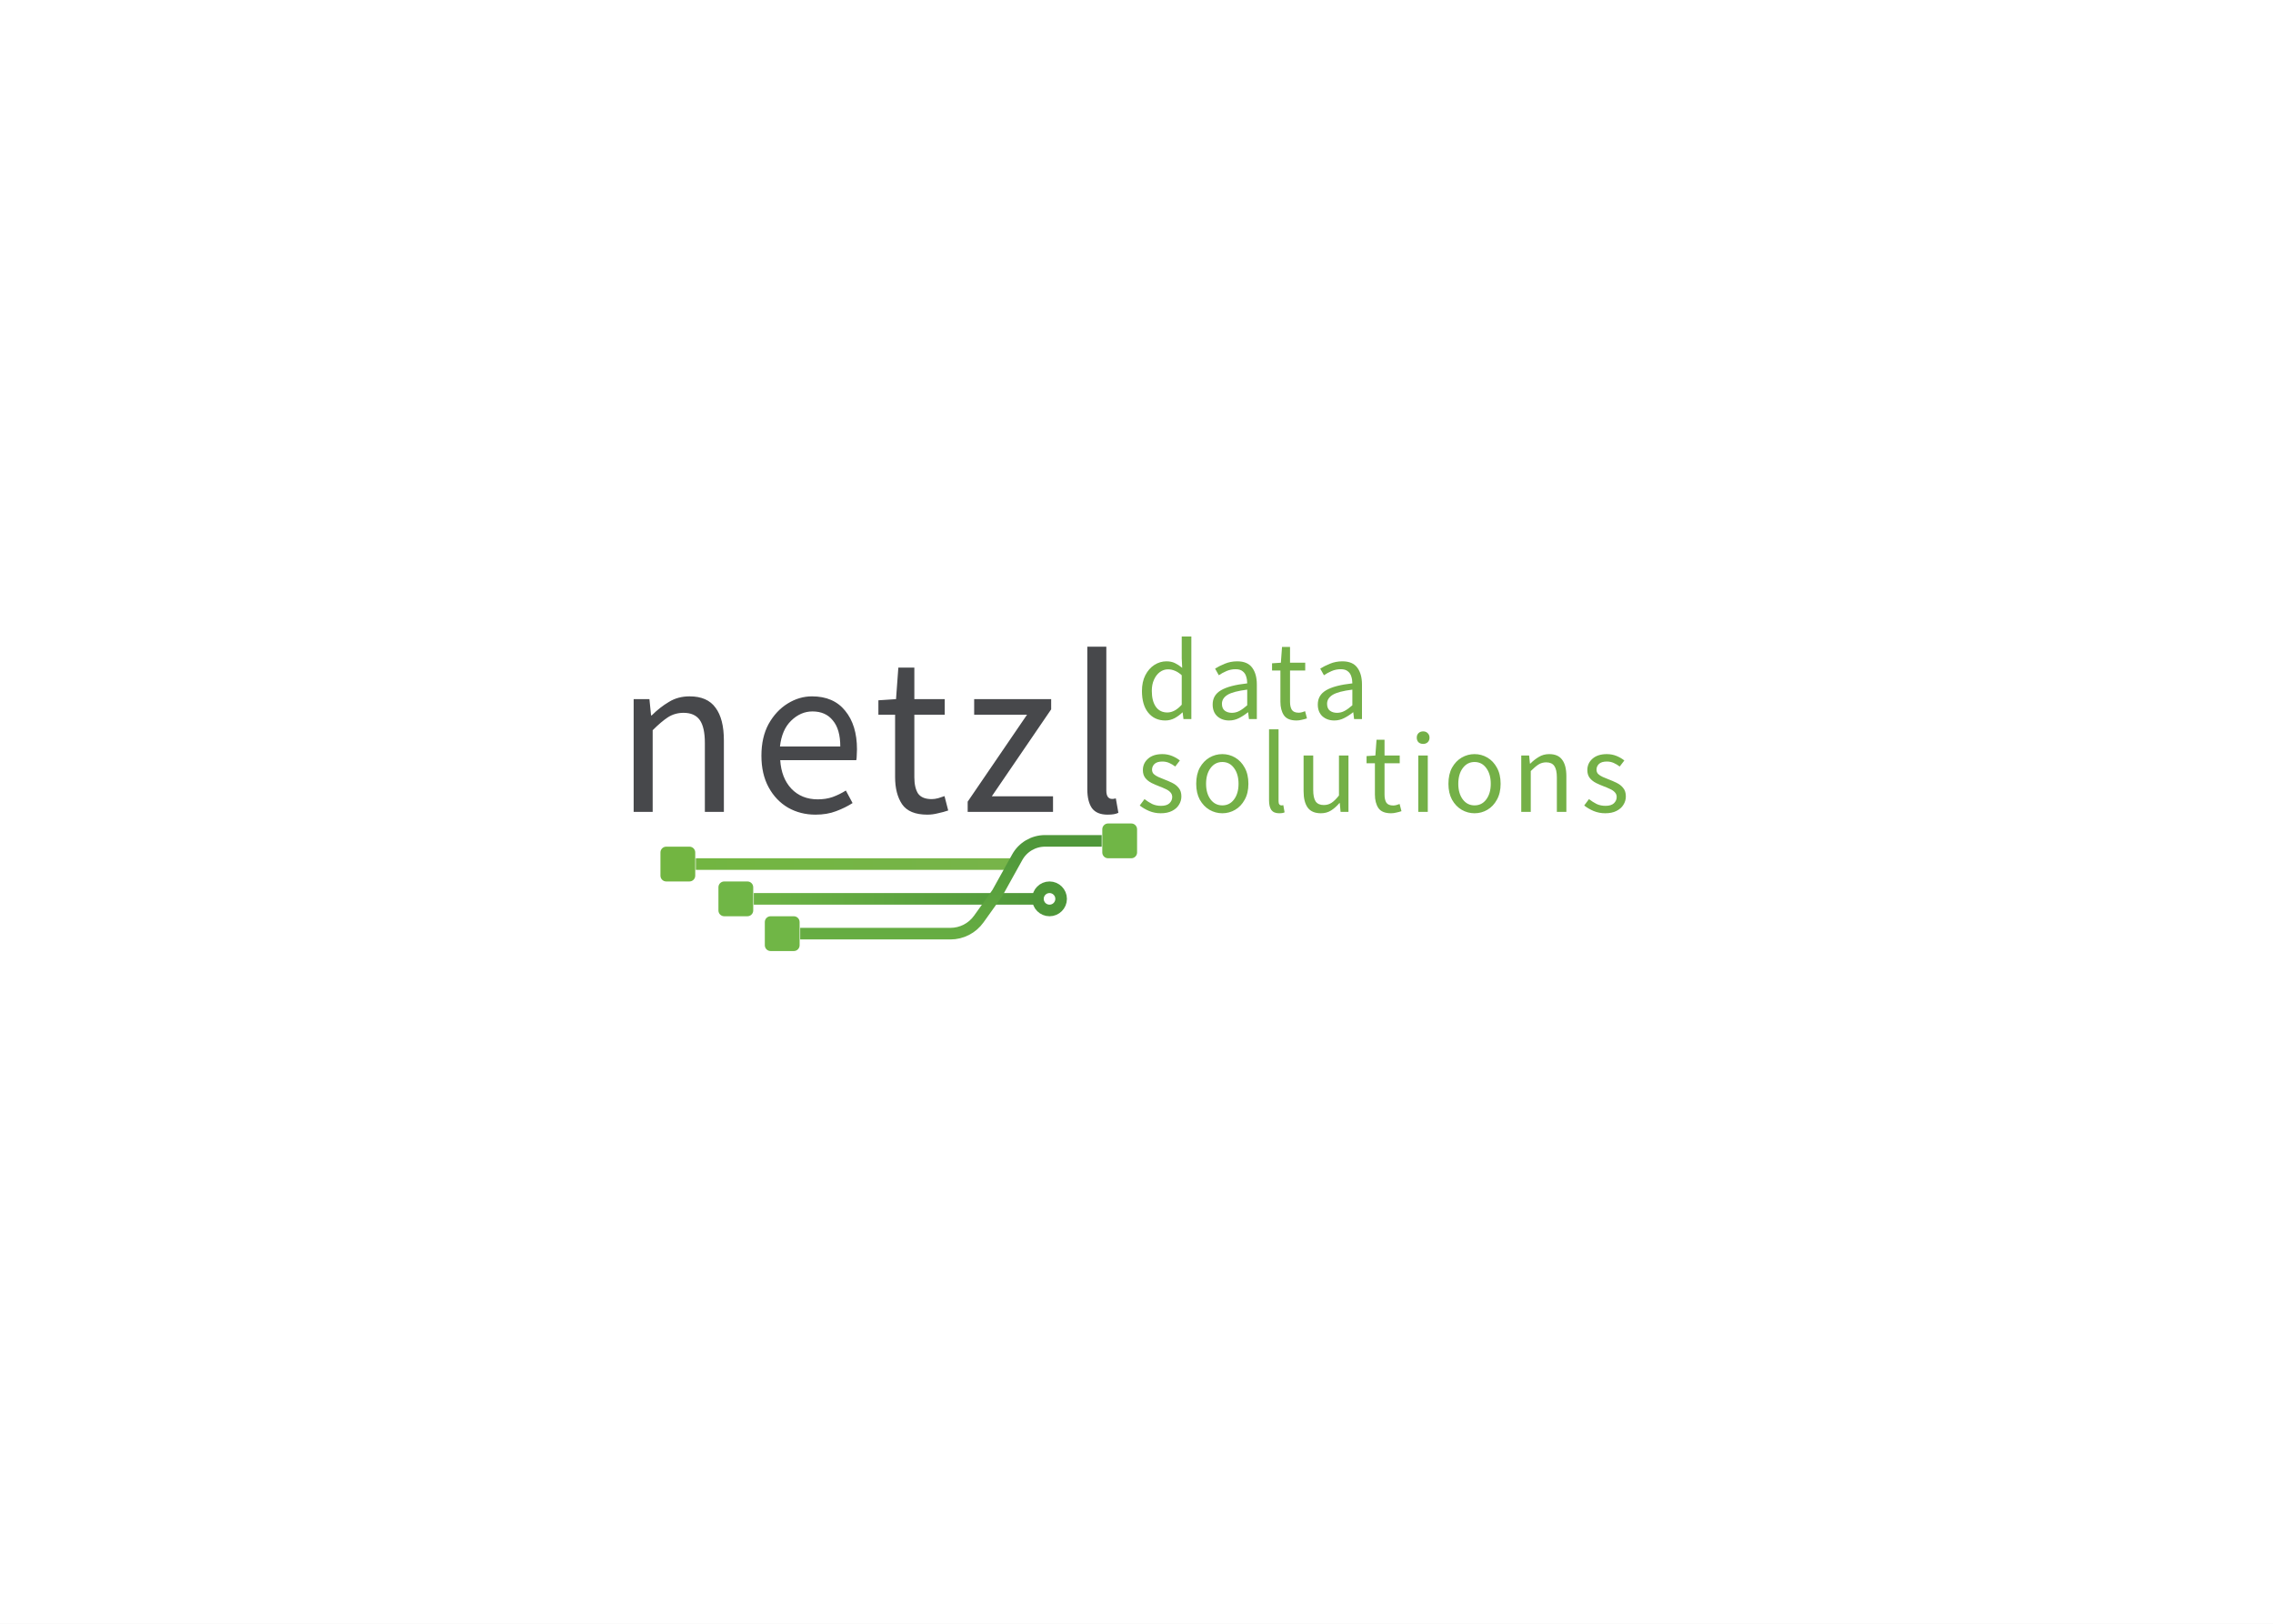
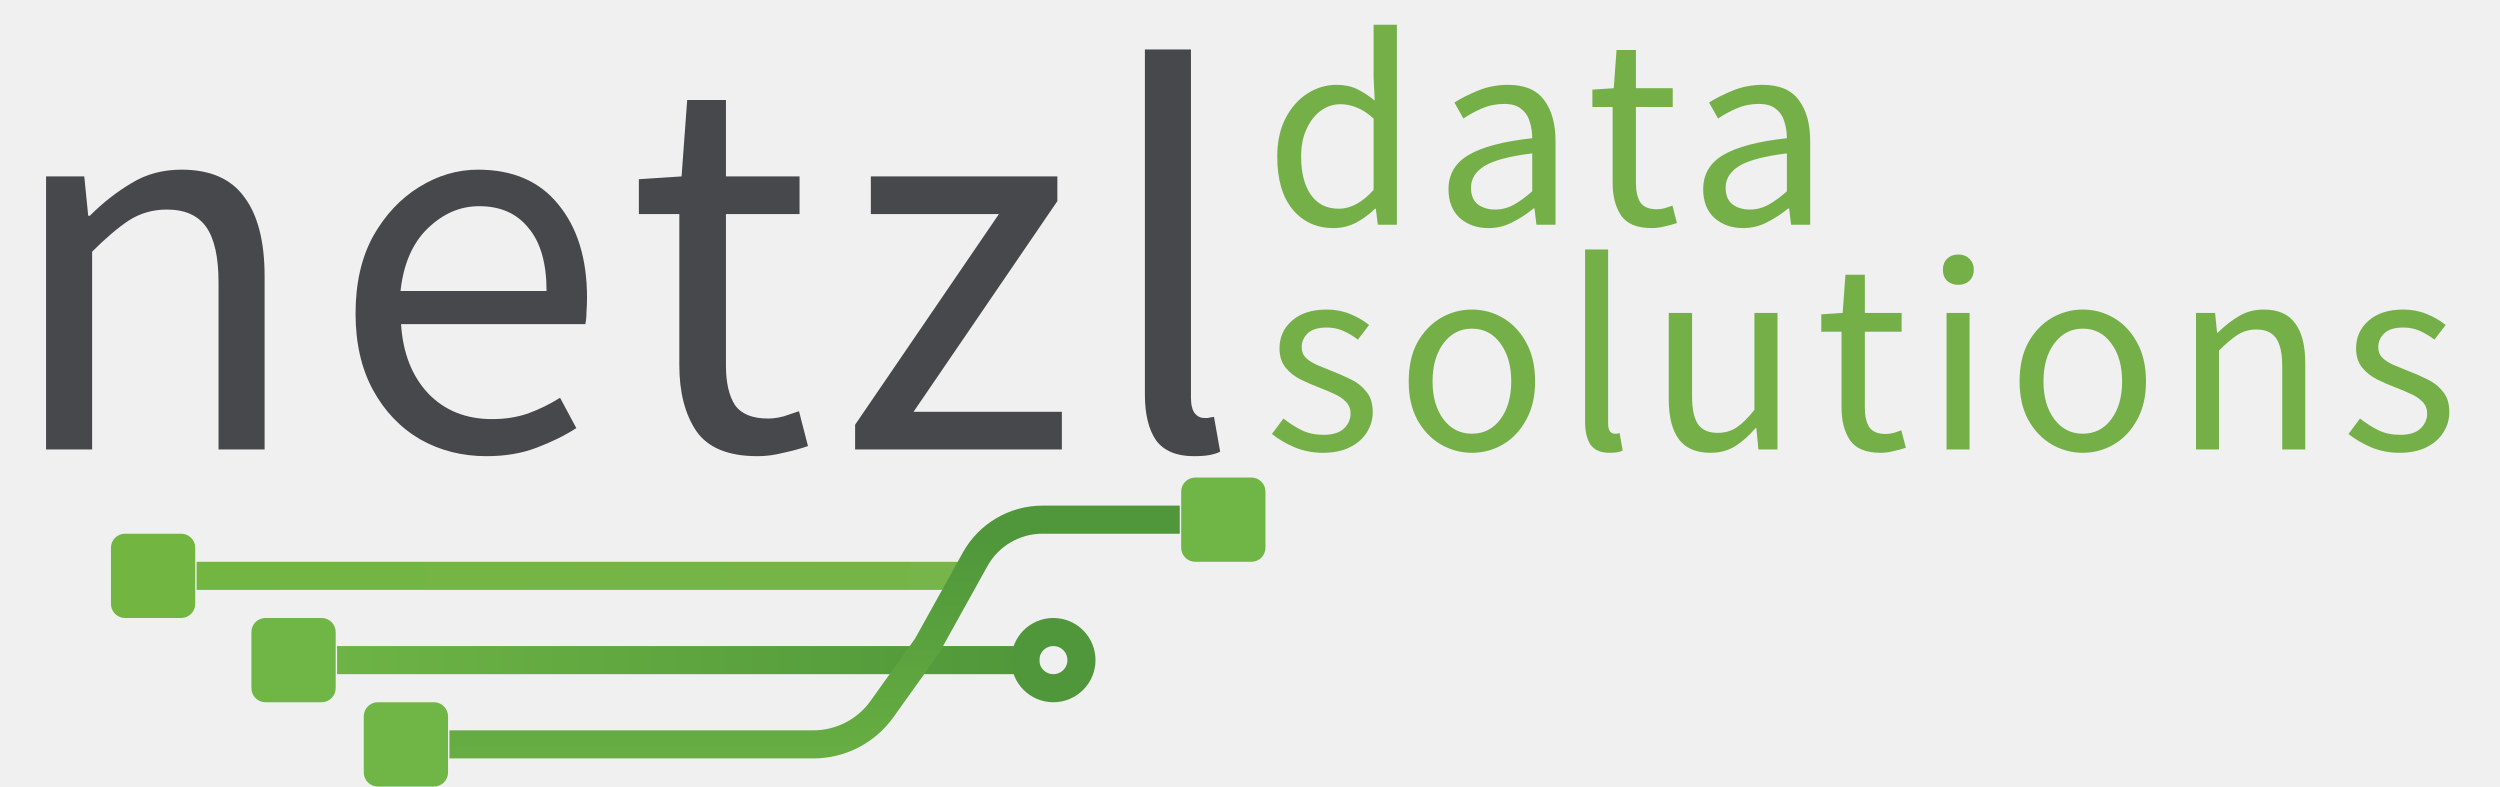
- <svg xmlns="http://www.w3.org/2000/svg" width="196" height="140" viewBox="0 0 196 140" fill="none">
-   <rect width="196" height="140" fill="white" />
-   <path d="M54.64 70V60.28H56L56.14 61.68H56.2C56.667 61.213 57.16 60.827 57.68 60.52C58.2 60.2 58.793 60.04 59.46 60.04C60.487 60.04 61.233 60.367 61.7 61.02C62.18 61.66 62.42 62.6 62.42 63.84V70H60.78V64.06C60.78 63.153 60.633 62.493 60.34 62.08C60.047 61.667 59.58 61.46 58.94 61.46C58.447 61.46 58 61.587 57.6 61.84C57.213 62.093 56.773 62.467 56.28 62.96V70H54.64ZM70.317 70.24C69.451 70.24 68.664 70.04 67.957 69.64C67.251 69.227 66.691 68.64 66.278 67.88C65.864 67.12 65.657 66.213 65.657 65.16C65.657 64.093 65.864 63.18 66.278 62.42C66.704 61.66 67.251 61.073 67.918 60.66C68.584 60.247 69.284 60.04 70.017 60.04C71.257 60.04 72.211 60.453 72.877 61.28C73.558 62.107 73.897 63.213 73.897 64.6C73.897 64.773 73.891 64.947 73.877 65.12C73.877 65.28 73.864 65.42 73.838 65.54H67.278C67.344 66.567 67.664 67.387 68.237 68C68.824 68.613 69.584 68.92 70.517 68.92C70.984 68.92 71.411 68.853 71.797 68.72C72.198 68.573 72.578 68.387 72.938 68.16L73.517 69.24C73.104 69.507 72.631 69.74 72.097 69.94C71.578 70.14 70.984 70.24 70.317 70.24ZM67.257 64.36H72.457C72.457 63.373 72.244 62.627 71.817 62.12C71.404 61.6 70.817 61.34 70.058 61.34C69.377 61.34 68.764 61.607 68.218 62.14C67.684 62.66 67.364 63.4 67.257 64.36ZM79.964 70.24C78.924 70.24 78.197 69.94 77.784 69.34C77.384 68.74 77.184 67.96 77.184 67V61.62H75.744V60.38L77.264 60.28L77.464 57.56H78.844V60.28H81.464V61.62H78.844V67.02C78.844 67.62 78.951 68.087 79.164 68.42C79.391 68.74 79.784 68.9 80.344 68.9C80.517 68.9 80.704 68.873 80.904 68.82C81.104 68.753 81.284 68.693 81.444 68.64L81.764 69.88C81.497 69.973 81.204 70.053 80.884 70.12C80.577 70.2 80.271 70.24 79.964 70.24ZM83.442 70V69.12L88.562 61.62H84.002V60.28H90.642V61.16L85.522 68.66H90.802V70H83.442ZM95.498 70.24C94.885 70.24 94.438 70.053 94.158 69.68C93.891 69.293 93.758 68.747 93.758 68.04V55.76H95.398V68.16C95.398 68.413 95.445 68.6 95.538 68.72C95.631 68.827 95.738 68.88 95.858 68.88C95.911 68.88 95.958 68.88 95.998 68.88C96.051 68.867 96.125 68.853 96.218 68.84L96.438 70.08C96.331 70.133 96.205 70.173 96.058 70.2C95.911 70.227 95.725 70.24 95.498 70.24Z" fill="#47484B" />
-   <path d="M100.48 62.12C99.873 62.12 99.387 61.9 99.02 61.46C98.653 61.013 98.47 60.387 98.47 59.58C98.47 59.053 98.567 58.6 98.76 58.22C98.96 57.833 99.22 57.537 99.54 57.33C99.867 57.123 100.213 57.02 100.58 57.02C100.86 57.02 101.103 57.07 101.31 57.17C101.517 57.27 101.727 57.407 101.94 57.58L101.9 56.75V54.88H102.73V62H102.05L101.98 61.43H101.95C101.763 61.617 101.543 61.78 101.29 61.92C101.037 62.053 100.767 62.12 100.48 62.12ZM100.66 61.43C101.087 61.43 101.5 61.207 101.9 60.76V58.22C101.693 58.033 101.493 57.903 101.3 57.83C101.113 57.75 100.92 57.71 100.72 57.71C100.46 57.71 100.223 57.79 100.01 57.95C99.803 58.103 99.637 58.32 99.51 58.6C99.383 58.873 99.32 59.197 99.32 59.57C99.32 60.15 99.437 60.607 99.67 60.94C99.903 61.267 100.233 61.43 100.66 61.43ZM105.987 62.12C105.58 62.12 105.24 62 104.967 61.76C104.7 61.513 104.567 61.173 104.567 60.74C104.567 60.207 104.804 59.8 105.277 59.52C105.757 59.233 106.514 59.033 107.547 58.92C107.547 58.713 107.517 58.517 107.457 58.33C107.404 58.143 107.304 57.993 107.157 57.88C107.017 57.76 106.814 57.7 106.547 57.7C106.267 57.7 106.004 57.753 105.757 57.86C105.51 57.967 105.29 58.087 105.097 58.22L104.777 57.65C105.004 57.503 105.28 57.363 105.607 57.23C105.94 57.09 106.3 57.02 106.687 57.02C107.28 57.02 107.71 57.203 107.977 57.57C108.244 57.93 108.377 58.413 108.377 59.02V62H107.697L107.627 61.42H107.597C107.37 61.607 107.12 61.77 106.847 61.91C106.58 62.05 106.294 62.12 105.987 62.12ZM106.227 61.46C106.46 61.46 106.68 61.403 106.887 61.29C107.094 61.177 107.314 61.017 107.547 60.81V59.46C106.74 59.56 106.174 59.71 105.847 59.91C105.527 60.11 105.367 60.367 105.367 60.68C105.367 60.953 105.45 61.153 105.617 61.28C105.784 61.4 105.987 61.46 106.227 61.46ZM111.799 62.12C111.279 62.12 110.916 61.97 110.709 61.67C110.509 61.37 110.409 60.98 110.409 60.5V57.81H109.689V57.19L110.449 57.14L110.549 55.78H111.239V57.14H112.549V57.81H111.239V60.51C111.239 60.81 111.293 61.043 111.399 61.21C111.513 61.37 111.709 61.45 111.989 61.45C112.076 61.45 112.169 61.437 112.269 61.41C112.369 61.377 112.459 61.347 112.539 61.32L112.699 61.94C112.566 61.987 112.419 62.027 112.259 62.06C112.106 62.1 111.953 62.12 111.799 62.12ZM115.053 62.12C114.647 62.12 114.307 62 114.033 61.76C113.767 61.513 113.633 61.173 113.633 60.74C113.633 60.207 113.87 59.8 114.343 59.52C114.823 59.233 115.58 59.033 116.613 58.92C116.613 58.713 116.583 58.517 116.523 58.33C116.47 58.143 116.37 57.993 116.223 57.88C116.083 57.76 115.88 57.7 115.613 57.7C115.333 57.7 115.07 57.753 114.823 57.86C114.577 57.967 114.357 58.087 114.163 58.22L113.843 57.65C114.07 57.503 114.347 57.363 114.673 57.23C115.007 57.09 115.367 57.02 115.753 57.02C116.347 57.02 116.777 57.203 117.043 57.57C117.31 57.93 117.443 58.413 117.443 59.02V62H116.763L116.693 61.42H116.663C116.437 61.607 116.187 61.77 115.913 61.91C115.647 62.05 115.36 62.12 115.053 62.12ZM115.293 61.46C115.527 61.46 115.747 61.403 115.953 61.29C116.16 61.177 116.38 61.017 116.613 60.81V59.46C115.807 59.56 115.24 59.71 114.913 59.91C114.593 60.11 114.433 60.367 114.433 60.68C114.433 60.953 114.517 61.153 114.683 61.28C114.85 61.4 115.053 61.46 115.293 61.46ZM100.09 70.12C99.743 70.12 99.413 70.057 99.1 69.93C98.787 69.797 98.513 69.637 98.28 69.45L98.69 68.9C98.903 69.067 99.123 69.207 99.35 69.32C99.577 69.427 99.833 69.48 100.12 69.48C100.44 69.48 100.68 69.407 100.84 69.26C101 69.107 101.08 68.927 101.08 68.72C101.08 68.553 101.023 68.413 100.91 68.3C100.803 68.187 100.663 68.093 100.49 68.02C100.323 67.94 100.15 67.867 99.97 67.8C99.743 67.713 99.52 67.617 99.3 67.51C99.08 67.397 98.9 67.253 98.76 67.08C98.62 66.9 98.55 66.673 98.55 66.4C98.55 66.007 98.697 65.68 98.99 65.42C99.29 65.153 99.703 65.02 100.23 65.02C100.53 65.02 100.81 65.073 101.07 65.18C101.33 65.287 101.553 65.417 101.74 65.57L101.34 66.09C101.173 65.963 101 65.86 100.82 65.78C100.64 65.7 100.443 65.66 100.23 65.66C99.923 65.66 99.697 65.73 99.55 65.87C99.41 66.01 99.34 66.173 99.34 66.36C99.34 66.513 99.39 66.64 99.49 66.74C99.59 66.833 99.72 66.917 99.88 66.99C100.04 67.057 100.21 67.127 100.39 67.2C100.623 67.287 100.853 67.387 101.08 67.5C101.307 67.607 101.493 67.753 101.64 67.94C101.793 68.12 101.87 68.363 101.87 68.67C101.87 68.93 101.8 69.17 101.66 69.39C101.527 69.61 101.327 69.787 101.06 69.92C100.8 70.053 100.477 70.12 100.09 70.12ZM105.399 70.12C105.006 70.12 104.636 70.02 104.289 69.82C103.949 69.62 103.673 69.33 103.459 68.95C103.253 68.57 103.149 68.113 103.149 67.58C103.149 67.033 103.253 66.57 103.459 66.19C103.673 65.81 103.949 65.52 104.289 65.32C104.636 65.12 105.006 65.02 105.399 65.02C105.799 65.02 106.169 65.12 106.509 65.32C106.849 65.52 107.123 65.81 107.329 66.19C107.543 66.57 107.649 67.033 107.649 67.58C107.649 68.113 107.543 68.57 107.329 68.95C107.123 69.33 106.849 69.62 106.509 69.82C106.169 70.02 105.799 70.12 105.399 70.12ZM105.399 69.44C105.819 69.44 106.156 69.27 106.409 68.93C106.669 68.583 106.799 68.133 106.799 67.58C106.799 67.02 106.669 66.567 106.409 66.22C106.156 65.873 105.819 65.7 105.399 65.7C104.986 65.7 104.649 65.873 104.389 66.22C104.129 66.567 103.999 67.02 103.999 67.58C103.999 68.133 104.129 68.583 104.389 68.93C104.649 69.27 104.986 69.44 105.399 69.44ZM110.299 70.12C109.993 70.12 109.769 70.027 109.629 69.84C109.496 69.647 109.429 69.373 109.429 69.02V62.88H110.249V69.08C110.249 69.207 110.273 69.3 110.319 69.36C110.366 69.413 110.419 69.44 110.479 69.44C110.506 69.44 110.529 69.44 110.549 69.44C110.576 69.433 110.613 69.427 110.659 69.42L110.769 70.04C110.716 70.067 110.653 70.087 110.579 70.1C110.506 70.113 110.413 70.12 110.299 70.12ZM113.898 70.12C113.385 70.12 113.008 69.96 112.768 69.64C112.528 69.313 112.408 68.84 112.408 68.22V65.14H113.238V68.11C113.238 68.563 113.308 68.893 113.448 69.1C113.595 69.307 113.828 69.41 114.148 69.41C114.402 69.41 114.625 69.347 114.818 69.22C115.018 69.087 115.232 68.877 115.458 68.59V65.14H116.278V70H115.598L115.528 69.24H115.498C115.272 69.507 115.032 69.72 114.778 69.88C114.525 70.04 114.232 70.12 113.898 70.12ZM119.948 70.12C119.428 70.12 119.064 69.97 118.858 69.67C118.658 69.37 118.558 68.98 118.558 68.5V65.81H117.838V65.19L118.598 65.14L118.698 63.78H119.388V65.14H120.698V65.81H119.388V68.51C119.388 68.81 119.441 69.043 119.548 69.21C119.661 69.37 119.858 69.45 120.138 69.45C120.224 69.45 120.318 69.437 120.418 69.41C120.518 69.377 120.608 69.347 120.688 69.32L120.848 69.94C120.714 69.987 120.568 70.027 120.408 70.06C120.254 70.1 120.101 70.12 119.948 70.12ZM122.297 70V65.14H123.117V70H122.297ZM122.717 64.14C122.557 64.14 122.423 64.093 122.317 64C122.217 63.9 122.167 63.767 122.167 63.6C122.167 63.44 122.217 63.31 122.317 63.21C122.423 63.11 122.557 63.06 122.717 63.06C122.877 63.06 123.007 63.11 123.107 63.21C123.213 63.31 123.267 63.44 123.267 63.6C123.267 63.767 123.213 63.9 123.107 64C123.007 64.093 122.877 64.14 122.717 64.14ZM127.148 70.12C126.754 70.12 126.384 70.02 126.038 69.82C125.698 69.62 125.421 69.33 125.208 68.95C125.001 68.57 124.898 68.113 124.898 67.58C124.898 67.033 125.001 66.57 125.208 66.19C125.421 65.81 125.698 65.52 126.038 65.32C126.384 65.12 126.754 65.02 127.148 65.02C127.548 65.02 127.918 65.12 128.258 65.32C128.598 65.52 128.871 65.81 129.078 66.19C129.291 66.57 129.398 67.033 129.398 67.58C129.398 68.113 129.291 68.57 129.078 68.95C128.871 69.33 128.598 69.62 128.258 69.82C127.918 70.02 127.548 70.12 127.148 70.12ZM127.148 69.44C127.568 69.44 127.904 69.27 128.158 68.93C128.418 68.583 128.548 68.133 128.548 67.58C128.548 67.02 128.418 66.567 128.158 66.22C127.904 65.873 127.568 65.7 127.148 65.7C126.734 65.7 126.398 65.873 126.138 66.22C125.878 66.567 125.748 67.02 125.748 67.58C125.748 68.133 125.878 68.583 126.138 68.93C126.398 69.27 126.734 69.44 127.148 69.44ZM131.177 70V65.14H131.857L131.927 65.84H131.957C132.191 65.607 132.437 65.413 132.697 65.26C132.957 65.1 133.254 65.02 133.587 65.02C134.101 65.02 134.474 65.183 134.707 65.51C134.947 65.83 135.067 66.3 135.067 66.92V70H134.247V67.03C134.247 66.577 134.174 66.247 134.027 66.04C133.881 65.833 133.647 65.73 133.327 65.73C133.081 65.73 132.857 65.793 132.657 65.92C132.464 66.047 132.244 66.233 131.997 66.48V70H131.177ZM138.416 70.12C138.07 70.12 137.74 70.057 137.426 69.93C137.113 69.797 136.84 69.637 136.606 69.45L137.016 68.9C137.23 69.067 137.45 69.207 137.676 69.32C137.903 69.427 138.16 69.48 138.446 69.48C138.766 69.48 139.006 69.407 139.166 69.26C139.326 69.107 139.406 68.927 139.406 68.72C139.406 68.553 139.35 68.413 139.236 68.3C139.13 68.187 138.99 68.093 138.816 68.02C138.65 67.94 138.476 67.867 138.296 67.8C138.07 67.713 137.846 67.617 137.626 67.51C137.406 67.397 137.226 67.253 137.086 67.08C136.946 66.9 136.876 66.673 136.876 66.4C136.876 66.007 137.023 65.68 137.316 65.42C137.616 65.153 138.03 65.02 138.556 65.02C138.856 65.02 139.136 65.073 139.396 65.18C139.656 65.287 139.88 65.417 140.066 65.57L139.666 66.09C139.5 65.963 139.326 65.86 139.146 65.78C138.966 65.7 138.77 65.66 138.556 65.66C138.25 65.66 138.023 65.73 137.876 65.87C137.736 66.01 137.666 66.173 137.666 66.36C137.666 66.513 137.716 66.64 137.816 66.74C137.916 66.833 138.046 66.917 138.206 66.99C138.366 67.057 138.536 67.127 138.716 67.2C138.95 67.287 139.18 67.387 139.406 67.5C139.633 67.607 139.82 67.753 139.966 67.94C140.12 68.12 140.196 68.363 140.196 68.67C140.196 68.93 140.126 69.17 139.986 69.39C139.853 69.61 139.653 69.787 139.386 69.92C139.126 70.053 138.803 70.12 138.416 70.12Z" fill="#74B047" />
-   <line x1="60" y1="74.5" x2="87.1" y2="74.5" stroke="url(#paint0_linear_15_32)" />
-   <path d="M65 77.5L90 77.5" stroke="url(#paint1_linear_15_32)" />
-   <rect x="61.95" y="76" width="3" height="3" rx="0.5" fill="#70B646" />
-   <path d="M90.5 76.5C91.052 76.5 91.5 76.948 91.5 77.5C91.5 78.052 91.052 78.5 90.5 78.5C89.948 78.5 89.5 78.052 89.5 77.5C89.5 76.948 89.948 76.5 90.5 76.5Z" stroke="#4F973A" />
-   <path d="M69 80.5H72.351H81.956C82.925 80.5 83.834 80.032 84.397 79.244L86 77L87.717 73.909C88.2 73.039 89.117 72.5 90.112 72.5H95" stroke="url(#paint2_linear_15_32)" />
-   <path d="M65.95 79.5C65.95 79.224 66.174 79 66.45 79H68.45C68.726 79 68.95 79.224 68.95 79.5V81.5C68.95 81.776 68.726 82 68.45 82H66.45C66.174 82 65.95 81.776 65.95 81.5V79.5Z" fill="#70B646" />
-   <path d="M95.05 71.5C95.05 71.224 95.274 71 95.55 71H97.55C97.826 71 98.05 71.224 98.05 71.5V73.5C98.05 73.776 97.826 74 97.55 74H95.55C95.274 74 95.05 73.776 95.05 73.5V71.5Z" fill="#70B646" />
-   <rect x="56.95" y="73" width="3" height="3" rx="0.5" fill="#72B541" />
+ <svg xmlns="http://www.w3.org/2000/svg" width="89" height="28" viewBox="0 0 89 28" fill="none">
+   <path d="M1.64 16V6.28H3L3.14 7.68H3.2C3.667 7.213 4.16 6.827 4.68 6.52C5.2 6.2 5.793 6.04 6.46 6.04C7.487 6.04 8.233 6.367 8.7 7.02C9.18 7.66 9.42 8.6 9.42 9.84V16H7.78V10.06C7.78 9.153 7.633 8.493 7.34 8.08C7.047 7.667 6.58 7.46 5.94 7.46C5.447 7.46 5 7.587 4.6 7.84C4.213 8.093 3.773 8.467 3.28 8.96V16H1.64ZM17.317 16.24C16.451 16.24 15.664 16.04 14.957 15.64C14.251 15.227 13.691 14.64 13.277 13.88C12.864 13.12 12.658 12.213 12.658 11.16C12.658 10.093 12.864 9.18 13.277 8.42C13.704 7.66 14.251 7.073 14.918 6.66C15.584 6.247 16.284 6.04 17.017 6.04C18.258 6.04 19.211 6.453 19.878 7.28C20.558 8.107 20.898 9.213 20.898 10.6C20.898 10.773 20.891 10.947 20.878 11.12C20.878 11.28 20.864 11.42 20.837 11.54H14.277C14.344 12.567 14.664 13.387 15.238 14C15.824 14.613 16.584 14.92 17.517 14.92C17.984 14.92 18.411 14.853 18.797 14.72C19.198 14.573 19.578 14.387 19.938 14.16L20.517 15.24C20.104 15.507 19.631 15.74 19.098 15.94C18.578 16.14 17.984 16.24 17.317 16.24ZM14.258 10.36H19.457C19.457 9.373 19.244 8.627 18.817 8.12C18.404 7.6 17.817 7.34 17.058 7.34C16.378 7.34 15.764 7.607 15.217 8.14C14.684 8.66 14.364 9.4 14.258 10.36ZM26.964 16.24C25.924 16.24 25.197 15.94 24.784 15.34C24.384 14.74 24.184 13.96 24.184 13V7.62H22.744V6.38L24.264 6.28L24.464 3.56H25.844V6.28H28.464V7.62H25.844V13.02C25.844 13.62 25.951 14.087 26.164 14.42C26.391 14.74 26.784 14.9 27.344 14.9C27.517 14.9 27.704 14.873 27.904 14.82C28.104 14.753 28.284 14.693 28.444 14.64L28.764 15.88C28.497 15.973 28.204 16.053 27.884 16.12C27.577 16.2 27.271 16.24 26.964 16.24ZM30.442 16V15.12L35.562 7.62H31.002V6.28H37.642V7.16L32.522 14.66H37.802V16H30.442ZM42.498 16.24C41.885 16.24 41.438 16.053 41.158 15.68C40.891 15.293 40.758 14.747 40.758 14.04V1.76H42.398V14.16C42.398 14.413 42.445 14.6 42.538 14.72C42.631 14.827 42.738 14.88 42.858 14.88C42.911 14.88 42.958 14.88 42.998 14.88C43.051 14.867 43.125 14.853 43.218 14.84L43.438 16.08C43.331 16.133 43.205 16.173 43.058 16.2C42.911 16.227 42.725 16.24 42.498 16.24Z" fill="#47484B" />
+   <path d="M47.48 8.12C46.873 8.12 46.387 7.9 46.02 7.46C45.653 7.013 45.47 6.387 45.47 5.58C45.47 5.053 45.567 4.6 45.76 4.22C45.96 3.833 46.22 3.537 46.54 3.33C46.867 3.123 47.213 3.02 47.58 3.02C47.86 3.02 48.103 3.07 48.31 3.17C48.517 3.27 48.727 3.407 48.94 3.58L48.9 2.75V0.88H49.73V8H49.05L48.98 7.43H48.95C48.763 7.617 48.543 7.78 48.29 7.92C48.037 8.053 47.767 8.12 47.48 8.12ZM47.66 7.43C48.087 7.43 48.5 7.207 48.9 6.76V4.22C48.693 4.033 48.493 3.903 48.3 3.83C48.113 3.75 47.92 3.71 47.72 3.71C47.46 3.71 47.223 3.79 47.01 3.95C46.803 4.103 46.637 4.32 46.51 4.6C46.383 4.873 46.32 5.197 46.32 5.57C46.32 6.15 46.437 6.607 46.67 6.94C46.903 7.267 47.233 7.43 47.66 7.43ZM52.987 8.12C52.58 8.12 52.24 8 51.967 7.76C51.7 7.513 51.567 7.173 51.567 6.74C51.567 6.207 51.803 5.8 52.277 5.52C52.757 5.233 53.514 5.033 54.547 4.92C54.547 4.713 54.517 4.517 54.457 4.33C54.404 4.143 54.303 3.993 54.157 3.88C54.017 3.76 53.813 3.7 53.547 3.7C53.267 3.7 53.004 3.753 52.757 3.86C52.51 3.967 52.29 4.087 52.097 4.22L51.777 3.65C52.004 3.503 52.28 3.363 52.607 3.23C52.94 3.09 53.3 3.02 53.687 3.02C54.28 3.02 54.71 3.203 54.977 3.57C55.243 3.93 55.377 4.413 55.377 5.02V8H54.697L54.627 7.42H54.597C54.37 7.607 54.12 7.77 53.847 7.91C53.58 8.05 53.294 8.12 52.987 8.12ZM53.227 7.46C53.46 7.46 53.68 7.403 53.887 7.29C54.093 7.177 54.313 7.017 54.547 6.81V5.46C53.74 5.56 53.173 5.71 52.847 5.91C52.527 6.11 52.367 6.367 52.367 6.68C52.367 6.953 52.45 7.153 52.617 7.28C52.783 7.4 52.987 7.46 53.227 7.46ZM58.799 8.12C58.279 8.12 57.916 7.97 57.709 7.67C57.509 7.37 57.409 6.98 57.409 6.5V3.81H56.689V3.19L57.449 3.14L57.549 1.78H58.239V3.14H59.549V3.81H58.239V6.51C58.239 6.81 58.293 7.043 58.399 7.21C58.513 7.37 58.709 7.45 58.989 7.45C59.076 7.45 59.169 7.437 59.269 7.41C59.369 7.377 59.459 7.347 59.539 7.32L59.699 7.94C59.566 7.987 59.419 8.027 59.259 8.06C59.106 8.1 58.953 8.12 58.799 8.12ZM62.053 8.12C61.647 8.12 61.307 8 61.033 7.76C60.767 7.513 60.633 7.173 60.633 6.74C60.633 6.207 60.87 5.8 61.343 5.52C61.823 5.233 62.58 5.033 63.613 4.92C63.613 4.713 63.583 4.517 63.523 4.33C63.47 4.143 63.37 3.993 63.223 3.88C63.083 3.76 62.88 3.7 62.613 3.7C62.333 3.7 62.07 3.753 61.823 3.86C61.577 3.967 61.357 4.087 61.163 4.22L60.843 3.65C61.07 3.503 61.347 3.363 61.673 3.23C62.007 3.09 62.367 3.02 62.753 3.02C63.347 3.02 63.777 3.203 64.043 3.57C64.31 3.93 64.443 4.413 64.443 5.02V8H63.763L63.693 7.42H63.663C63.437 7.607 63.187 7.77 62.913 7.91C62.647 8.05 62.36 8.12 62.053 8.12ZM62.293 7.46C62.527 7.46 62.747 7.403 62.953 7.29C63.16 7.177 63.38 7.017 63.613 6.81V5.46C62.807 5.56 62.24 5.71 61.913 5.91C61.593 6.11 61.433 6.367 61.433 6.68C61.433 6.953 61.517 7.153 61.683 7.28C61.85 7.4 62.053 7.46 62.293 7.46ZM47.09 16.12C46.743 16.12 46.413 16.057 46.1 15.93C45.787 15.797 45.513 15.637 45.28 15.45L45.69 14.9C45.903 15.067 46.123 15.207 46.35 15.32C46.577 15.427 46.833 15.48 47.12 15.48C47.44 15.48 47.68 15.407 47.84 15.26C48 15.107 48.08 14.927 48.08 14.72C48.08 14.553 48.023 14.413 47.91 14.3C47.803 14.187 47.663 14.093 47.49 14.02C47.323 13.94 47.15 13.867 46.97 13.8C46.743 13.713 46.52 13.617 46.3 13.51C46.08 13.397 45.9 13.253 45.76 13.08C45.62 12.9 45.55 12.673 45.55 12.4C45.55 12.007 45.697 11.68 45.99 11.42C46.29 11.153 46.703 11.02 47.23 11.02C47.53 11.02 47.81 11.073 48.07 11.18C48.33 11.287 48.553 11.417 48.74 11.57L48.34 12.09C48.173 11.963 48 11.86 47.82 11.78C47.64 11.7 47.443 11.66 47.23 11.66C46.923 11.66 46.697 11.73 46.55 11.87C46.41 12.01 46.34 12.173 46.34 12.36C46.34 12.513 46.39 12.64 46.49 12.74C46.59 12.833 46.72 12.917 46.88 12.99C47.04 13.057 47.21 13.127 47.39 13.2C47.623 13.287 47.853 13.387 48.08 13.5C48.307 13.607 48.493 13.753 48.64 13.94C48.793 14.12 48.87 14.363 48.87 14.67C48.87 14.93 48.8 15.17 48.66 15.39C48.527 15.61 48.327 15.787 48.06 15.92C47.8 16.053 47.477 16.12 47.09 16.12ZM52.4 16.12C52.006 16.12 51.636 16.02 51.289 15.82C50.95 15.62 50.673 15.33 50.459 14.95C50.253 14.57 50.15 14.113 50.15 13.58C50.15 13.033 50.253 12.57 50.459 12.19C50.673 11.81 50.95 11.52 51.289 11.32C51.636 11.12 52.006 11.02 52.4 11.02C52.8 11.02 53.169 11.12 53.51 11.32C53.849 11.52 54.123 11.81 54.33 12.19C54.543 12.57 54.65 13.033 54.65 13.58C54.65 14.113 54.543 14.57 54.33 14.95C54.123 15.33 53.849 15.62 53.51 15.82C53.169 16.02 52.8 16.12 52.4 16.12ZM52.4 15.44C52.819 15.44 53.156 15.27 53.41 14.93C53.669 14.583 53.8 14.133 53.8 13.58C53.8 13.02 53.669 12.567 53.41 12.22C53.156 11.873 52.819 11.7 52.4 11.7C51.986 11.7 51.65 11.873 51.389 12.22C51.13 12.567 50.999 13.02 50.999 13.58C50.999 14.133 51.13 14.583 51.389 14.93C51.65 15.27 51.986 15.44 52.4 15.44ZM57.299 16.12C56.993 16.12 56.769 16.027 56.629 15.84C56.496 15.647 56.429 15.373 56.429 15.02V8.88H57.249V15.08C57.249 15.207 57.273 15.3 57.319 15.36C57.366 15.413 57.419 15.44 57.479 15.44C57.506 15.44 57.529 15.44 57.549 15.44C57.576 15.433 57.613 15.427 57.659 15.42L57.769 16.04C57.716 16.067 57.653 16.087 57.579 16.1C57.506 16.113 57.413 16.12 57.299 16.12ZM60.898 16.12C60.385 16.12 60.008 15.96 59.768 15.64C59.528 15.313 59.408 14.84 59.408 14.22V11.14H60.238V14.11C60.238 14.563 60.308 14.893 60.448 15.1C60.595 15.307 60.828 15.41 61.148 15.41C61.401 15.41 61.625 15.347 61.818 15.22C62.018 15.087 62.231 14.877 62.458 14.59V11.14H63.278V16H62.598L62.528 15.24H62.498C62.272 15.507 62.032 15.72 61.778 15.88C61.525 16.04 61.231 16.12 60.898 16.12ZM66.948 16.12C66.428 16.12 66.064 15.97 65.858 15.67C65.658 15.37 65.558 14.98 65.558 14.5V11.81H64.838V11.19L65.598 11.14L65.698 9.78H66.388V11.14H67.698V11.81H66.388V14.51C66.388 14.81 66.441 15.043 66.548 15.21C66.661 15.37 66.858 15.45 67.138 15.45C67.224 15.45 67.318 15.437 67.418 15.41C67.518 15.377 67.608 15.347 67.688 15.32L67.848 15.94C67.714 15.987 67.568 16.027 67.408 16.06C67.254 16.1 67.101 16.12 66.948 16.12ZM69.297 16V11.14H70.117V16H69.297ZM69.717 10.14C69.557 10.14 69.423 10.093 69.317 10C69.217 9.9 69.167 9.767 69.167 9.6C69.167 9.44 69.217 9.31 69.317 9.21C69.423 9.11 69.557 9.06 69.717 9.06C69.877 9.06 70.007 9.11 70.107 9.21C70.213 9.31 70.267 9.44 70.267 9.6C70.267 9.767 70.213 9.9 70.107 10C70.007 10.093 69.877 10.14 69.717 10.14ZM74.147 16.12C73.754 16.12 73.384 16.02 73.037 15.82C72.698 15.62 72.421 15.33 72.207 14.95C72.001 14.57 71.897 14.113 71.897 13.58C71.897 13.033 72.001 12.57 72.207 12.19C72.421 11.81 72.698 11.52 73.037 11.32C73.384 11.12 73.754 11.02 74.147 11.02C74.547 11.02 74.918 11.12 75.257 11.32C75.597 11.52 75.871 11.81 76.078 12.19C76.291 12.57 76.397 13.033 76.397 13.58C76.397 14.113 76.291 14.57 76.078 14.95C75.871 15.33 75.597 15.62 75.257 15.82C74.918 16.02 74.547 16.12 74.147 16.12ZM74.147 15.44C74.567 15.44 74.904 15.27 75.157 14.93C75.418 14.583 75.547 14.133 75.547 13.58C75.547 13.02 75.418 12.567 75.157 12.22C74.904 11.873 74.567 11.7 74.147 11.7C73.734 11.7 73.397 11.873 73.138 12.22C72.877 12.567 72.748 13.02 72.748 13.58C72.748 14.133 72.877 14.583 73.138 14.93C73.397 15.27 73.734 15.44 74.147 15.44ZM78.177 16V11.14H78.857L78.927 11.84H78.957C79.191 11.607 79.437 11.413 79.697 11.26C79.957 11.1 80.254 11.02 80.587 11.02C81.101 11.02 81.474 11.183 81.707 11.51C81.947 11.83 82.067 12.3 82.067 12.92V16H81.247V13.03C81.247 12.577 81.174 12.247 81.027 12.04C80.881 11.833 80.647 11.73 80.327 11.73C80.081 11.73 79.857 11.793 79.657 11.92C79.464 12.047 79.244 12.233 78.997 12.48V16H78.177ZM85.416 16.12C85.07 16.12 84.74 16.057 84.426 15.93C84.113 15.797 83.84 15.637 83.606 15.45L84.016 14.9C84.23 15.067 84.45 15.207 84.676 15.32C84.903 15.427 85.159 15.48 85.446 15.48C85.766 15.48 86.006 15.407 86.166 15.26C86.326 15.107 86.406 14.927 86.406 14.72C86.406 14.553 86.35 14.413 86.236 14.3C86.129 14.187 85.99 14.093 85.816 14.02C85.65 13.94 85.476 13.867 85.296 13.8C85.07 13.713 84.846 13.617 84.626 13.51C84.406 13.397 84.226 13.253 84.086 13.08C83.946 12.9 83.876 12.673 83.876 12.4C83.876 12.007 84.023 11.68 84.316 11.42C84.616 11.153 85.029 11.02 85.556 11.02C85.856 11.02 86.136 11.073 86.396 11.18C86.656 11.287 86.879 11.417 87.066 11.57L86.666 12.09C86.499 11.963 86.326 11.86 86.146 11.78C85.966 11.7 85.769 11.66 85.556 11.66C85.249 11.66 85.023 11.73 84.876 11.87C84.736 12.01 84.666 12.173 84.666 12.36C84.666 12.513 84.716 12.64 84.816 12.74C84.916 12.833 85.046 12.917 85.206 12.99C85.366 13.057 85.536 13.127 85.716 13.2C85.95 13.287 86.18 13.387 86.406 13.5C86.633 13.607 86.82 13.753 86.966 13.94C87.12 14.12 87.196 14.363 87.196 14.67C87.196 14.93 87.126 15.17 86.986 15.39C86.853 15.61 86.653 15.787 86.386 15.92C86.126 16.053 85.803 16.12 85.416 16.12Z" fill="#74B047" />
+   <line x1="7" y1="20.5" x2="34.1" y2="20.5" stroke="url(#paint0_linear_15_33)" />
+   <path d="M12 23.5L37 23.5" stroke="url(#paint1_linear_15_33)" />
+   <rect x="8.95" y="22" width="3" height="3" rx="0.5" fill="#70B646" />
+   <path d="M37.5 22.5C38.052 22.5 38.5 22.948 38.5 23.5C38.5 24.052 38.052 24.5 37.5 24.5C36.948 24.5 36.5 24.052 36.5 23.5C36.5 22.948 36.948 22.5 37.5 22.5Z" stroke="#4F973A" />
+   <path d="M16 26.5H19.351H28.956C29.925 26.5 30.834 26.032 31.397 25.244L33 23L34.717 19.909C35.2 19.039 36.117 18.5 37.112 18.5H42" stroke="url(#paint2_linear_15_33)" />
+   <path d="M12.95 25.5C12.95 25.224 13.174 25 13.45 25H15.45C15.726 25 15.95 25.224 15.95 25.5V27.5C15.95 27.776 15.726 28 15.45 28H13.45C13.174 28 12.95 27.776 12.95 27.5V25.5Z" fill="#70B646" />
+   <path d="M42.05 17.5C42.05 17.224 42.274 17 42.55 17H44.55C44.826 17 45.05 17.224 45.05 17.5V19.5C45.05 19.776 44.826 20 44.55 20H42.55C42.274 20 42.05 19.776 42.05 19.5V17.5Z" fill="#70B646" />
+   <rect x="3.95" y="19" width="3" height="3" rx="0.5" fill="#72B541" />
  <defs>
-     <linearGradient id="paint0_linear_15_32" x1="60" y1="75.5" x2="87.1" y2="75.5" gradientUnits="userSpaceOnUse">
+     <linearGradient id="paint0_linear_15_33" x1="7" y1="21.5" x2="34.1" y2="21.5" gradientUnits="userSpaceOnUse">
      <stop stop-color="#72B541" />
      <stop offset="1" stop-color="#77B449" />
    </linearGradient>
-     <linearGradient id="paint1_linear_15_32" x1="62.414" y1="78.5" x2="90" y2="78.5" gradientUnits="userSpaceOnUse">
+     <linearGradient id="paint1_linear_15_33" x1="9.414" y1="24.5" x2="37" y2="24.5" gradientUnits="userSpaceOnUse">
      <stop stop-color="#70B646" />
      <stop offset="1" stop-color="#4F973A" />
    </linearGradient>
-     <linearGradient id="paint2_linear_15_32" x1="80.729" y1="73.167" x2="80.729" y2="83.833" gradientUnits="userSpaceOnUse">
+     <linearGradient id="paint2_linear_15_33" x1="27.729" y1="19.167" x2="27.729" y2="29.833" gradientUnits="userSpaceOnUse">
      <stop stop-color="#4F973A" />
      <stop offset="1" stop-color="#70B646" />
    </linearGradient>
  </defs>
</svg>
